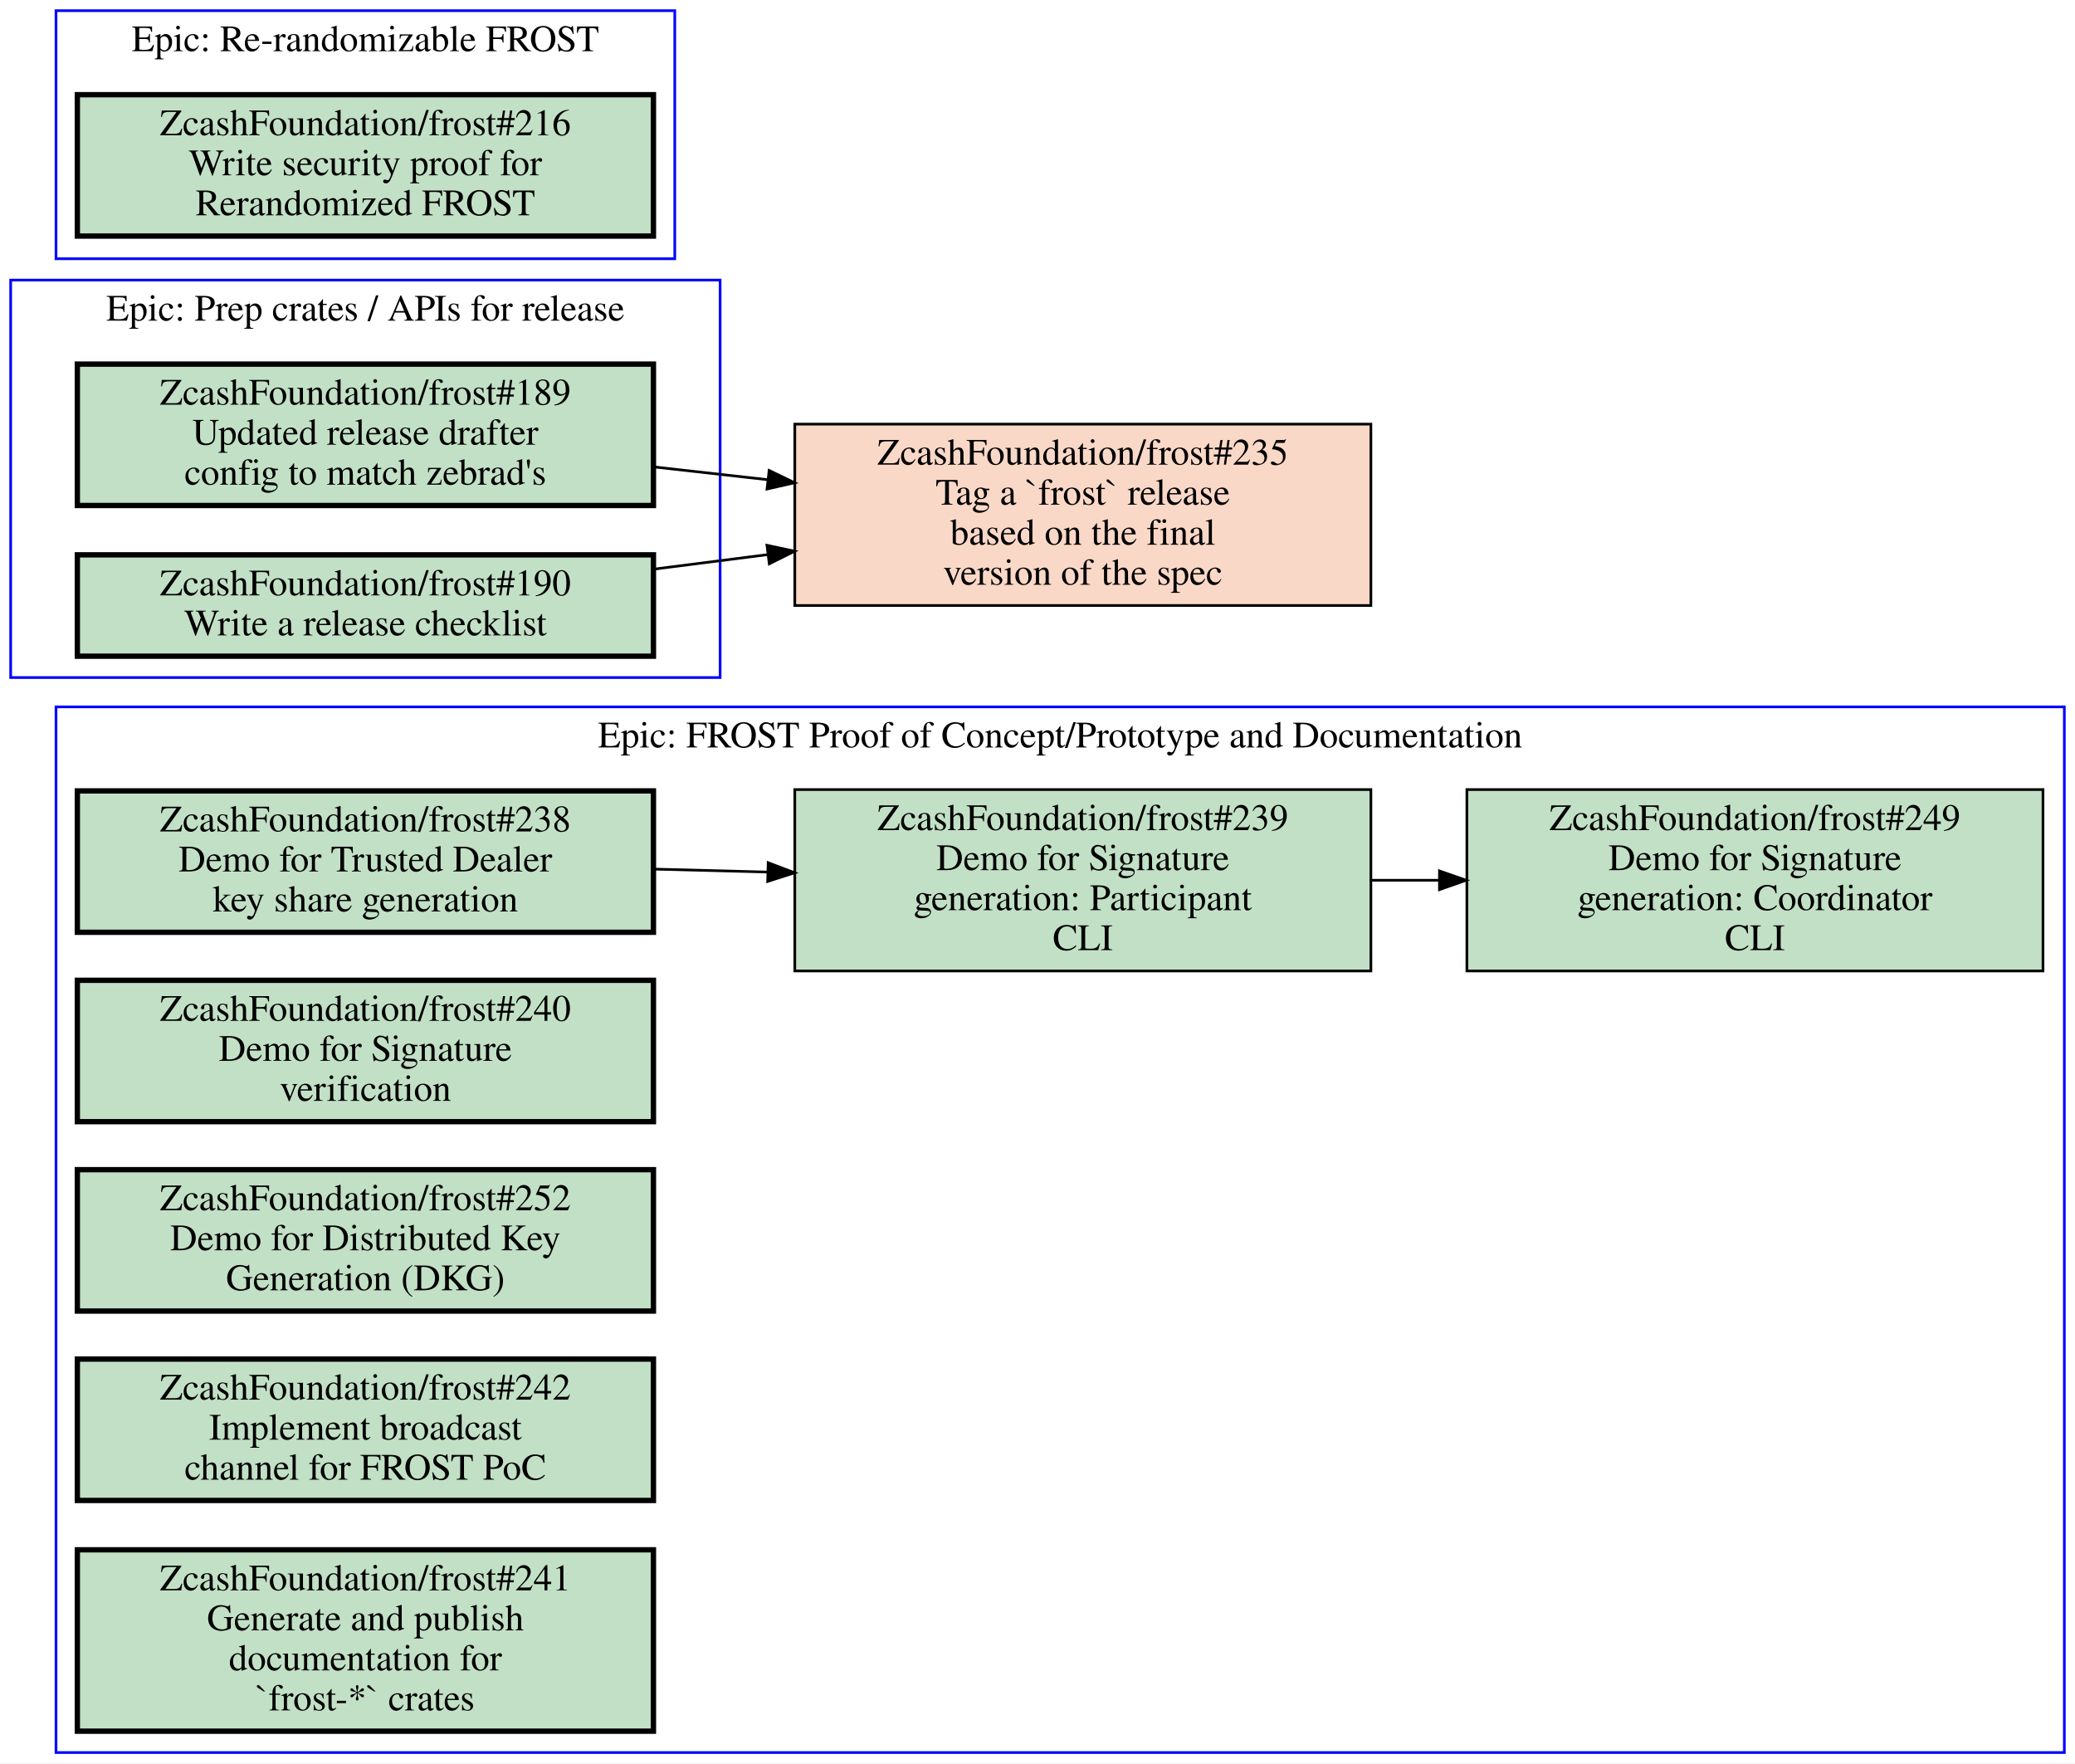
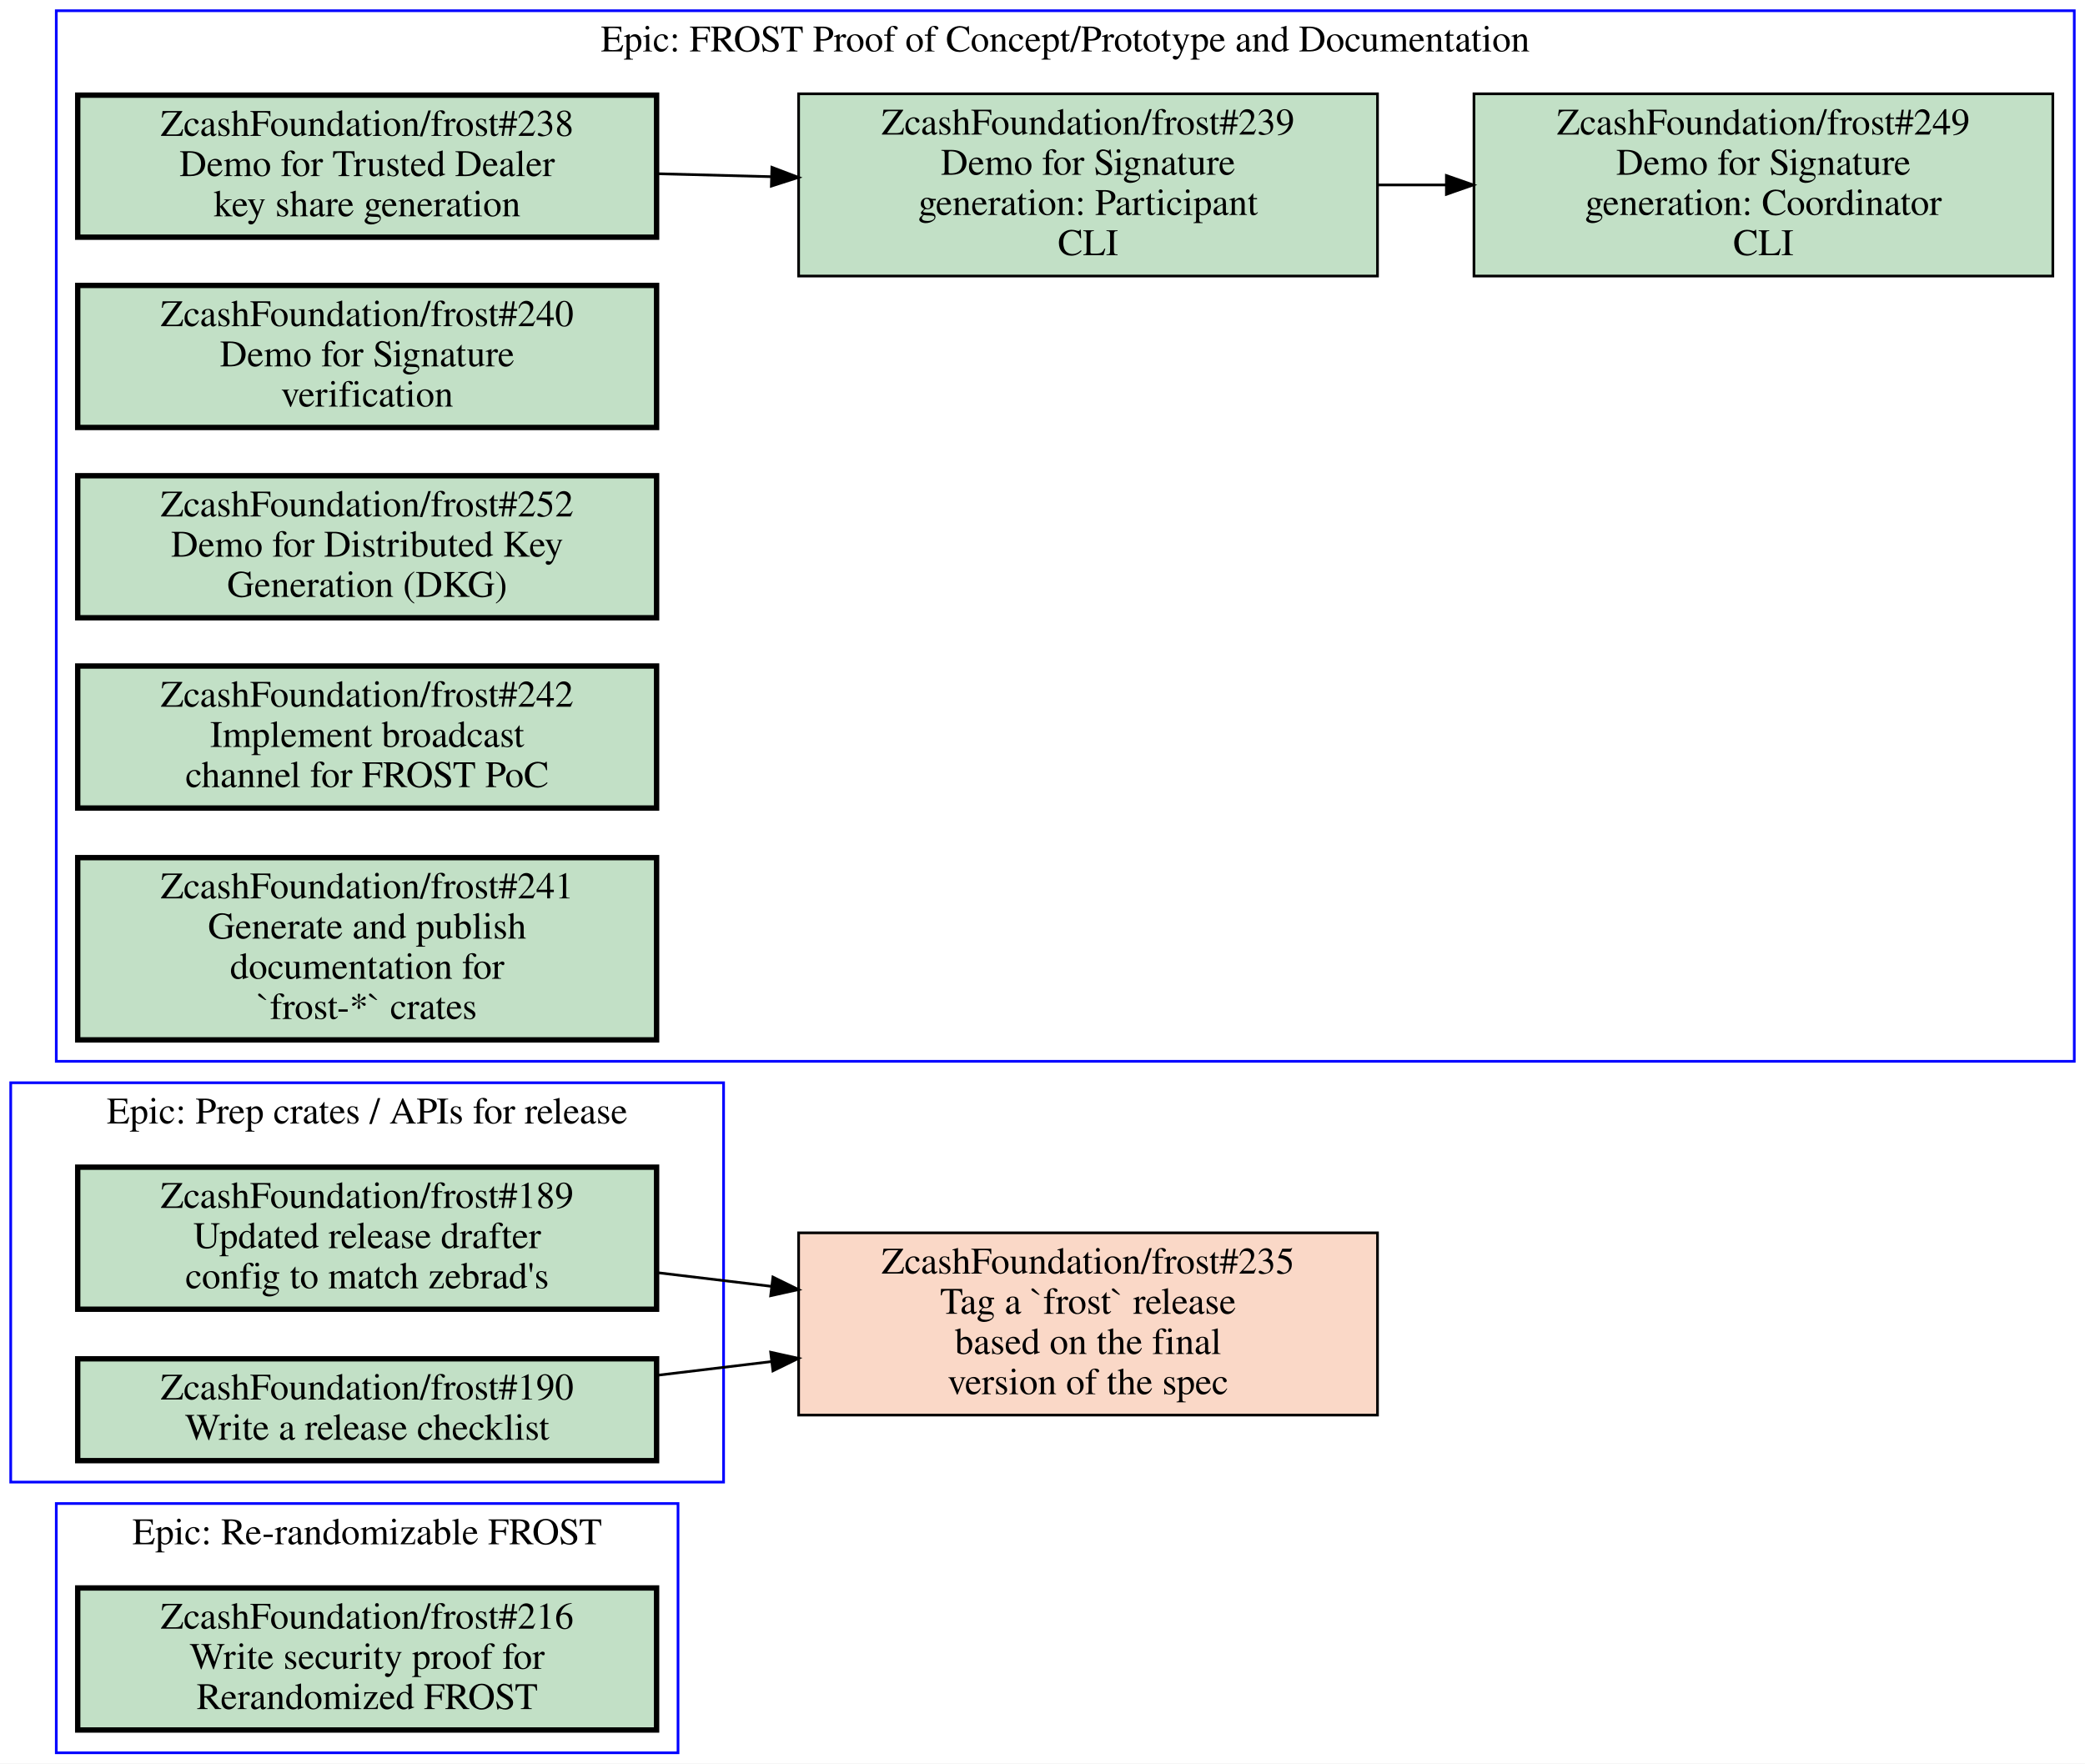
- <svg xmlns="http://www.w3.org/2000/svg" xmlns:xlink="http://www.w3.org/1999/xlink" width="778pt" height="661pt" viewBox="0.00 0.00 778.00 661.00">
-   <g id="graph0" class="graph" transform="scale(1 1) rotate(0) translate(4 657)">
-     <polygon fill="white" stroke="transparent" points="-4,4 -4,-657 774,-657 774,4 -4,4" />
+ <svg xmlns="http://www.w3.org/2000/svg" xmlns:xlink="http://www.w3.org/1999/xlink" width="778pt" height="658pt" viewBox="0.00 0.00 778.00 658.00">
+   <g id="graph0" class="graph" transform="scale(1 1) rotate(0) translate(4 654)">
+     <polygon fill="white" stroke="transparent" points="-4,4 -4,-654 774,-654 774,4 -4,4" />
    <g id="clust1" class="cluster">
-       <polygon fill="none" stroke="blue" points="0,-403 0,-552 266,-552 266,-403 0,-403" />
-       <text text-anchor="middle" x="133" y="-536.8" font-family="Times,serif" font-size="14.00">Epic: Prep crates / APIs for release</text>
+       <polygon fill="none" stroke="blue" points="0,-101 0,-250 266,-250 266,-101 0,-101" />
+       <text text-anchor="middle" x="133" y="-234.8" font-family="Times,serif" font-size="14.00">Epic: Prep crates / APIs for release</text>
    </g>
    <g id="clust2" class="cluster">
-       <polygon fill="none" stroke="blue" points="17,0 17,-392 770,-392 770,0 17,0" />
-       <text text-anchor="middle" x="393.5" y="-376.8" font-family="Times,serif" font-size="14.00">Epic: FROST Proof of Concept/Prototype and Documentation</text>
+       <polygon fill="none" stroke="blue" points="17,-258 17,-650 770,-650 770,-258 17,-258" />
+       <text text-anchor="middle" x="393.5" y="-634.8" font-family="Times,serif" font-size="14.00">Epic: FROST Proof of Concept/Prototype and Documentation</text>
    </g>
    <g id="clust3" class="cluster">
-       <polygon fill="none" stroke="blue" points="17,-560 17,-653 249,-653 249,-560 17,-560" />
-       <text text-anchor="middle" x="133" y="-637.8" font-family="Times,serif" font-size="14.00">Epic: Re-randomizable FROST</text>
+       <polygon fill="none" stroke="blue" points="17,0 17,-93 249,-93 249,0 17,0" />
+       <text text-anchor="middle" x="133" y="-77.8" font-family="Times,serif" font-size="14.00">Epic: Re-randomizable FROST</text>
    </g>
    <g id="node1" class="node open">
      <g id="a_node1">
        <a xlink:href="https://github.com/ZcashFoundation/frost/issues/189" xlink:title="ZcashFoundation/frost#189&#10;Updated release drafter&#10;config to match zebrad's" target="_blank">
-           <polygon fill="#c2e0c6" stroke="black" stroke-width="2" points="241,-520.5 25,-520.5 25,-467.5 241,-467.5 241,-520.5" />
-           <text text-anchor="middle" x="133" y="-505.3" font-family="Times,serif" font-size="14.00">ZcashFoundation/frost#189</text>
-           <text text-anchor="middle" x="133" y="-490.3" font-family="Times,serif" font-size="14.00">Updated release drafter</text>
-           <text text-anchor="middle" x="133" y="-475.3" font-family="Times,serif" font-size="14.00">config to match zebrad's</text>
+           <polygon fill="#c2e0c6" stroke="black" stroke-width="2" points="241,-218.5 25,-218.5 25,-165.5 241,-165.5 241,-218.5" />
+           <text text-anchor="middle" x="133" y="-203.3" font-family="Times,serif" font-size="14.00">ZcashFoundation/frost#189</text>
+           <text text-anchor="middle" x="133" y="-188.3" font-family="Times,serif" font-size="14.00">Updated release drafter</text>
+           <text text-anchor="middle" x="133" y="-173.3" font-family="Times,serif" font-size="14.00">config to match zebrad's</text>
        </a>
      </g>
    </g>
    <g id="node11" class="node closed">
      <g id="a_node11">
        <a xlink:href="https://github.com/ZcashFoundation/frost/issues/235" xlink:title="ZcashFoundation/frost#235&#10;Tag a `frost` release&#10;based on the final&#10;version of the spec" target="_blank">
-           <polygon fill="#fad8c7" stroke="black" points="510,-498 294,-498 294,-430 510,-430 510,-498" />
-           <text text-anchor="middle" x="402" y="-482.8" font-family="Times,serif" font-size="14.00">ZcashFoundation/frost#235</text>
-           <text text-anchor="middle" x="402" y="-467.8" font-family="Times,serif" font-size="14.00">Tag a `frost` release</text>
-           <text text-anchor="middle" x="402" y="-452.8" font-family="Times,serif" font-size="14.00">based on the final</text>
-           <text text-anchor="middle" x="402" y="-437.8" font-family="Times,serif" font-size="14.00">version of the spec</text>
+           <polygon fill="#fad8c7" stroke="black" points="510,-194 294,-194 294,-126 510,-126 510,-194" />
+           <text text-anchor="middle" x="402" y="-178.8" font-family="Times,serif" font-size="14.00">ZcashFoundation/frost#235</text>
+           <text text-anchor="middle" x="402" y="-163.8" font-family="Times,serif" font-size="14.00">Tag a `frost` release</text>
+           <text text-anchor="middle" x="402" y="-148.8" font-family="Times,serif" font-size="14.00">based on the final</text>
+           <text text-anchor="middle" x="402" y="-133.8" font-family="Times,serif" font-size="14.00">version of the spec</text>
        </a>
      </g>
    </g>
    <g id="edge3" class="edge">
-       <path fill="none" stroke="black" d="M241.06,-481.97C255.07,-480.4 269.48,-478.78 283.65,-477.19" />
-       <polygon fill="black" stroke="black" points="284.38,-480.63 293.92,-476.03 283.59,-473.67 284.38,-480.63" />
+       <path fill="none" stroke="black" d="M241.06,-179.17C255.07,-177.49 269.48,-175.76 283.65,-174.06" />
+       <polygon fill="black" stroke="black" points="284.41,-177.49 293.92,-172.83 283.57,-170.54 284.41,-177.49" />
    </g>
    <g id="node2" class="node open">
      <g id="a_node2">
        <a xlink:href="https://github.com/ZcashFoundation/frost/issues/190" xlink:title="ZcashFoundation/frost#190&#10;Write a release checklist" target="_blank">
-           <polygon fill="#c2e0c6" stroke="black" stroke-width="2" points="241,-449 25,-449 25,-411 241,-411 241,-449" />
-           <text text-anchor="middle" x="133" y="-433.8" font-family="Times,serif" font-size="14.00">ZcashFoundation/frost#190</text>
-           <text text-anchor="middle" x="133" y="-418.8" font-family="Times,serif" font-size="14.00">Write a release checklist</text>
+           <polygon fill="#c2e0c6" stroke="black" stroke-width="2" points="241,-147 25,-147 25,-109 241,-109 241,-147" />
+           <text text-anchor="middle" x="133" y="-131.8" font-family="Times,serif" font-size="14.00">ZcashFoundation/frost#190</text>
+           <text text-anchor="middle" x="133" y="-116.8" font-family="Times,serif" font-size="14.00">Write a release checklist</text>
        </a>
      </g>
    </g>
    <g id="edge4" class="edge">
-       <path fill="none" stroke="black" d="M241.06,-443.63C255.07,-445.42 269.48,-447.25 283.65,-449.06" />
-       <polygon fill="black" stroke="black" points="283.56,-452.58 293.92,-450.36 284.44,-445.63 283.56,-452.58" />
+       <path fill="none" stroke="black" d="M241.06,-140.83C255.07,-142.51 269.48,-144.24 283.65,-145.94" />
+       <polygon fill="black" stroke="black" points="283.57,-149.46 293.92,-147.17 284.41,-142.51 283.57,-149.46" />
    </g>
    <g id="node3" class="node open">
      <g id="a_node3">
        <a xlink:href="https://github.com/ZcashFoundation/frost/issues/238" xlink:title="ZcashFoundation/frost#238&#10;Demo for Trusted Dealer&#10;key share generation" target="_blank">
-           <polygon fill="#c2e0c6" stroke="black" stroke-width="2" points="241,-360.5 25,-360.5 25,-307.5 241,-307.5 241,-360.5" />
-           <text text-anchor="middle" x="133" y="-345.3" font-family="Times,serif" font-size="14.00">ZcashFoundation/frost#238</text>
-           <text text-anchor="middle" x="133" y="-330.3" font-family="Times,serif" font-size="14.00">Demo for Trusted Dealer</text>
-           <text text-anchor="middle" x="133" y="-315.3" font-family="Times,serif" font-size="14.00">key share generation</text>
+           <polygon fill="#c2e0c6" stroke="black" stroke-width="2" points="241,-618.5 25,-618.5 25,-565.5 241,-565.5 241,-618.5" />
+           <text text-anchor="middle" x="133" y="-603.3" font-family="Times,serif" font-size="14.00">ZcashFoundation/frost#238</text>
+           <text text-anchor="middle" x="133" y="-588.3" font-family="Times,serif" font-size="14.00">Demo for Trusted Dealer</text>
+           <text text-anchor="middle" x="133" y="-573.3" font-family="Times,serif" font-size="14.00">key share generation</text>
        </a>
      </g>
    </g>
    <g id="node4" class="node open">
      <g id="a_node4">
        <a xlink:href="https://github.com/ZcashFoundation/frost/issues/239" xlink:title="ZcashFoundation/frost#239&#10;Demo for Signature&#10;generation: Participant&#10;CLI" target="_blank">
-           <polygon fill="#c2e0c6" stroke="black" points="510,-361 294,-361 294,-293 510,-293 510,-361" />
-           <text text-anchor="middle" x="402" y="-345.8" font-family="Times,serif" font-size="14.00">ZcashFoundation/frost#239</text>
-           <text text-anchor="middle" x="402" y="-330.8" font-family="Times,serif" font-size="14.00">Demo for Signature</text>
-           <text text-anchor="middle" x="402" y="-315.8" font-family="Times,serif" font-size="14.00">generation: Participant</text>
-           <text text-anchor="middle" x="402" y="-300.8" font-family="Times,serif" font-size="14.00">CLI</text>
+           <polygon fill="#c2e0c6" stroke="black" points="510,-619 294,-619 294,-551 510,-551 510,-619" />
+           <text text-anchor="middle" x="402" y="-603.8" font-family="Times,serif" font-size="14.00">ZcashFoundation/frost#239</text>
+           <text text-anchor="middle" x="402" y="-588.8" font-family="Times,serif" font-size="14.00">Demo for Signature</text>
+           <text text-anchor="middle" x="402" y="-573.8" font-family="Times,serif" font-size="14.00">generation: Participant</text>
+           <text text-anchor="middle" x="402" y="-558.8" font-family="Times,serif" font-size="14.00">CLI</text>
        </a>
      </g>
    </g>
    <g id="edge1" class="edge">
-       <path fill="none" stroke="black" d="M241.06,-331.19C255.07,-330.83 269.48,-330.45 283.65,-330.08" />
-       <polygon fill="black" stroke="black" points="284.02,-333.57 293.92,-329.81 283.83,-326.57 284.02,-333.57" />
+       <path fill="none" stroke="black" d="M241.06,-589.19C255.07,-588.83 269.48,-588.45 283.65,-588.08" />
+       <polygon fill="black" stroke="black" points="284.02,-591.57 293.92,-587.81 283.83,-584.57 284.02,-591.57" />
    </g>
    <g id="node5" class="node open">
      <g id="a_node5">
        <a xlink:href="https://github.com/ZcashFoundation/frost/issues/249" xlink:title="ZcashFoundation/frost#249&#10;Demo for Signature&#10;generation: Coordinator&#10;CLI" target="_blank">
-           <polygon fill="#c2e0c6" stroke="black" points="762,-361 546,-361 546,-293 762,-293 762,-361" />
-           <text text-anchor="middle" x="654" y="-345.8" font-family="Times,serif" font-size="14.00">ZcashFoundation/frost#249</text>
-           <text text-anchor="middle" x="654" y="-330.8" font-family="Times,serif" font-size="14.00">Demo for Signature</text>
-           <text text-anchor="middle" x="654" y="-315.8" font-family="Times,serif" font-size="14.00">generation: Coordinator</text>
-           <text text-anchor="middle" x="654" y="-300.8" font-family="Times,serif" font-size="14.00">CLI</text>
+           <polygon fill="#c2e0c6" stroke="black" points="762,-619 546,-619 546,-551 762,-551 762,-619" />
+           <text text-anchor="middle" x="654" y="-603.8" font-family="Times,serif" font-size="14.00">ZcashFoundation/frost#249</text>
+           <text text-anchor="middle" x="654" y="-588.8" font-family="Times,serif" font-size="14.00">Demo for Signature</text>
+           <text text-anchor="middle" x="654" y="-573.8" font-family="Times,serif" font-size="14.00">generation: Coordinator</text>
+           <text text-anchor="middle" x="654" y="-558.8" font-family="Times,serif" font-size="14.00">CLI</text>
        </a>
      </g>
    </g>
    <g id="edge2" class="edge">
-       <path fill="none" stroke="black" d="M510.11,-327C518.5,-327 526.99,-327 535.44,-327" />
-       <polygon fill="black" stroke="black" points="535.71,-330.5 545.71,-327 535.71,-323.5 535.71,-330.5" />
+       <path fill="none" stroke="black" d="M510.11,-585C518.5,-585 526.99,-585 535.44,-585" />
+       <polygon fill="black" stroke="black" points="535.71,-588.5 545.71,-585 535.71,-581.5 535.71,-588.5" />
    </g>
    <g id="node6" class="node open">
      <g id="a_node6">
        <a xlink:href="https://github.com/ZcashFoundation/frost/issues/240" xlink:title="ZcashFoundation/frost#240&#10;Demo for Signature&#10;verification" target="_blank">
-           <polygon fill="#c2e0c6" stroke="black" stroke-width="2" points="241,-289.5 25,-289.5 25,-236.5 241,-236.5 241,-289.5" />
-           <text text-anchor="middle" x="133" y="-274.3" font-family="Times,serif" font-size="14.00">ZcashFoundation/frost#240</text>
-           <text text-anchor="middle" x="133" y="-259.3" font-family="Times,serif" font-size="14.00">Demo for Signature</text>
-           <text text-anchor="middle" x="133" y="-244.3" font-family="Times,serif" font-size="14.00">verification</text>
+           <polygon fill="#c2e0c6" stroke="black" stroke-width="2" points="241,-547.5 25,-547.5 25,-494.5 241,-494.5 241,-547.5" />
+           <text text-anchor="middle" x="133" y="-532.3" font-family="Times,serif" font-size="14.00">ZcashFoundation/frost#240</text>
+           <text text-anchor="middle" x="133" y="-517.3" font-family="Times,serif" font-size="14.00">Demo for Signature</text>
+           <text text-anchor="middle" x="133" y="-502.3" font-family="Times,serif" font-size="14.00">verification</text>
        </a>
      </g>
    </g>
    <g id="node7" class="node open">
      <g id="a_node7">
        <a xlink:href="https://github.com/ZcashFoundation/frost/issues/252" xlink:title="ZcashFoundation/frost#252&#10;Demo for Distributed Key&#10;Generation (DKG)" target="_blank">
-           <polygon fill="#c2e0c6" stroke="black" stroke-width="2" points="241,-218.5 25,-218.5 25,-165.5 241,-165.5 241,-218.5" />
-           <text text-anchor="middle" x="133" y="-203.3" font-family="Times,serif" font-size="14.00">ZcashFoundation/frost#252</text>
-           <text text-anchor="middle" x="133" y="-188.3" font-family="Times,serif" font-size="14.00">Demo for Distributed Key</text>
-           <text text-anchor="middle" x="133" y="-173.3" font-family="Times,serif" font-size="14.00">Generation (DKG)</text>
+           <polygon fill="#c2e0c6" stroke="black" stroke-width="2" points="241,-476.5 25,-476.5 25,-423.5 241,-423.5 241,-476.5" />
+           <text text-anchor="middle" x="133" y="-461.3" font-family="Times,serif" font-size="14.00">ZcashFoundation/frost#252</text>
+           <text text-anchor="middle" x="133" y="-446.3" font-family="Times,serif" font-size="14.00">Demo for Distributed Key</text>
+           <text text-anchor="middle" x="133" y="-431.3" font-family="Times,serif" font-size="14.00">Generation (DKG)</text>
        </a>
      </g>
    </g>
    <g id="node8" class="node open">
      <g id="a_node8">
        <a xlink:href="https://github.com/ZcashFoundation/frost/issues/242" xlink:title="ZcashFoundation/frost#242&#10;Implement broadcast&#10;channel for FROST PoC" target="_blank">
-           <polygon fill="#c2e0c6" stroke="black" stroke-width="2" points="241,-147.5 25,-147.5 25,-94.5 241,-94.5 241,-147.5" />
-           <text text-anchor="middle" x="133" y="-132.3" font-family="Times,serif" font-size="14.00">ZcashFoundation/frost#242</text>
-           <text text-anchor="middle" x="133" y="-117.3" font-family="Times,serif" font-size="14.00">Implement broadcast</text>
-           <text text-anchor="middle" x="133" y="-102.3" font-family="Times,serif" font-size="14.00">channel for FROST PoC</text>
+           <polygon fill="#c2e0c6" stroke="black" stroke-width="2" points="241,-405.5 25,-405.5 25,-352.5 241,-352.5 241,-405.5" />
+           <text text-anchor="middle" x="133" y="-390.3" font-family="Times,serif" font-size="14.00">ZcashFoundation/frost#242</text>
+           <text text-anchor="middle" x="133" y="-375.3" font-family="Times,serif" font-size="14.00">Implement broadcast</text>
+           <text text-anchor="middle" x="133" y="-360.3" font-family="Times,serif" font-size="14.00">channel for FROST PoC</text>
        </a>
      </g>
    </g>
    <g id="node9" class="node open">
      <g id="a_node9">
        <a xlink:href="https://github.com/ZcashFoundation/frost/issues/241" xlink:title="ZcashFoundation/frost#241&#10;Generate and publish&#10;documentation for&#10;`frost-*` crates" target="_blank">
-           <polygon fill="#c2e0c6" stroke="black" stroke-width="2" points="241,-76 25,-76 25,-8 241,-8 241,-76" />
-           <text text-anchor="middle" x="133" y="-60.8" font-family="Times,serif" font-size="14.00">ZcashFoundation/frost#241</text>
-           <text text-anchor="middle" x="133" y="-45.8" font-family="Times,serif" font-size="14.00">Generate and publish</text>
-           <text text-anchor="middle" x="133" y="-30.8" font-family="Times,serif" font-size="14.00">documentation for</text>
-           <text text-anchor="middle" x="133" y="-15.8" font-family="Times,serif" font-size="14.00">`frost-*` crates</text>
+           <polygon fill="#c2e0c6" stroke="black" stroke-width="2" points="241,-334 25,-334 25,-266 241,-266 241,-334" />
+           <text text-anchor="middle" x="133" y="-318.8" font-family="Times,serif" font-size="14.00">ZcashFoundation/frost#241</text>
+           <text text-anchor="middle" x="133" y="-303.8" font-family="Times,serif" font-size="14.00">Generate and publish</text>
+           <text text-anchor="middle" x="133" y="-288.8" font-family="Times,serif" font-size="14.00">documentation for</text>
+           <text text-anchor="middle" x="133" y="-273.8" font-family="Times,serif" font-size="14.00">`frost-*` crates</text>
        </a>
      </g>
    </g>
    <g id="node10" class="node open">
      <g id="a_node10">
        <a xlink:href="https://github.com/ZcashFoundation/frost/issues/216" xlink:title="ZcashFoundation/frost#216&#10;Write security proof for&#10;Rerandomized FROST" target="_blank">
-           <polygon fill="#c2e0c6" stroke="black" stroke-width="2" points="241,-621.5 25,-621.5 25,-568.5 241,-568.5 241,-621.5" />
-           <text text-anchor="middle" x="133" y="-606.3" font-family="Times,serif" font-size="14.00">ZcashFoundation/frost#216</text>
-           <text text-anchor="middle" x="133" y="-591.3" font-family="Times,serif" font-size="14.00">Write security proof for</text>
-           <text text-anchor="middle" x="133" y="-576.3" font-family="Times,serif" font-size="14.00">Rerandomized FROST</text>
+           <polygon fill="#c2e0c6" stroke="black" stroke-width="2" points="241,-61.5 25,-61.5 25,-8.5 241,-8.5 241,-61.5" />
+           <text text-anchor="middle" x="133" y="-46.3" font-family="Times,serif" font-size="14.00">ZcashFoundation/frost#216</text>
+           <text text-anchor="middle" x="133" y="-31.3" font-family="Times,serif" font-size="14.00">Write security proof for</text>
+           <text text-anchor="middle" x="133" y="-16.3" font-family="Times,serif" font-size="14.00">Rerandomized FROST</text>
        </a>
      </g>
    </g>
  </g>
</svg>
